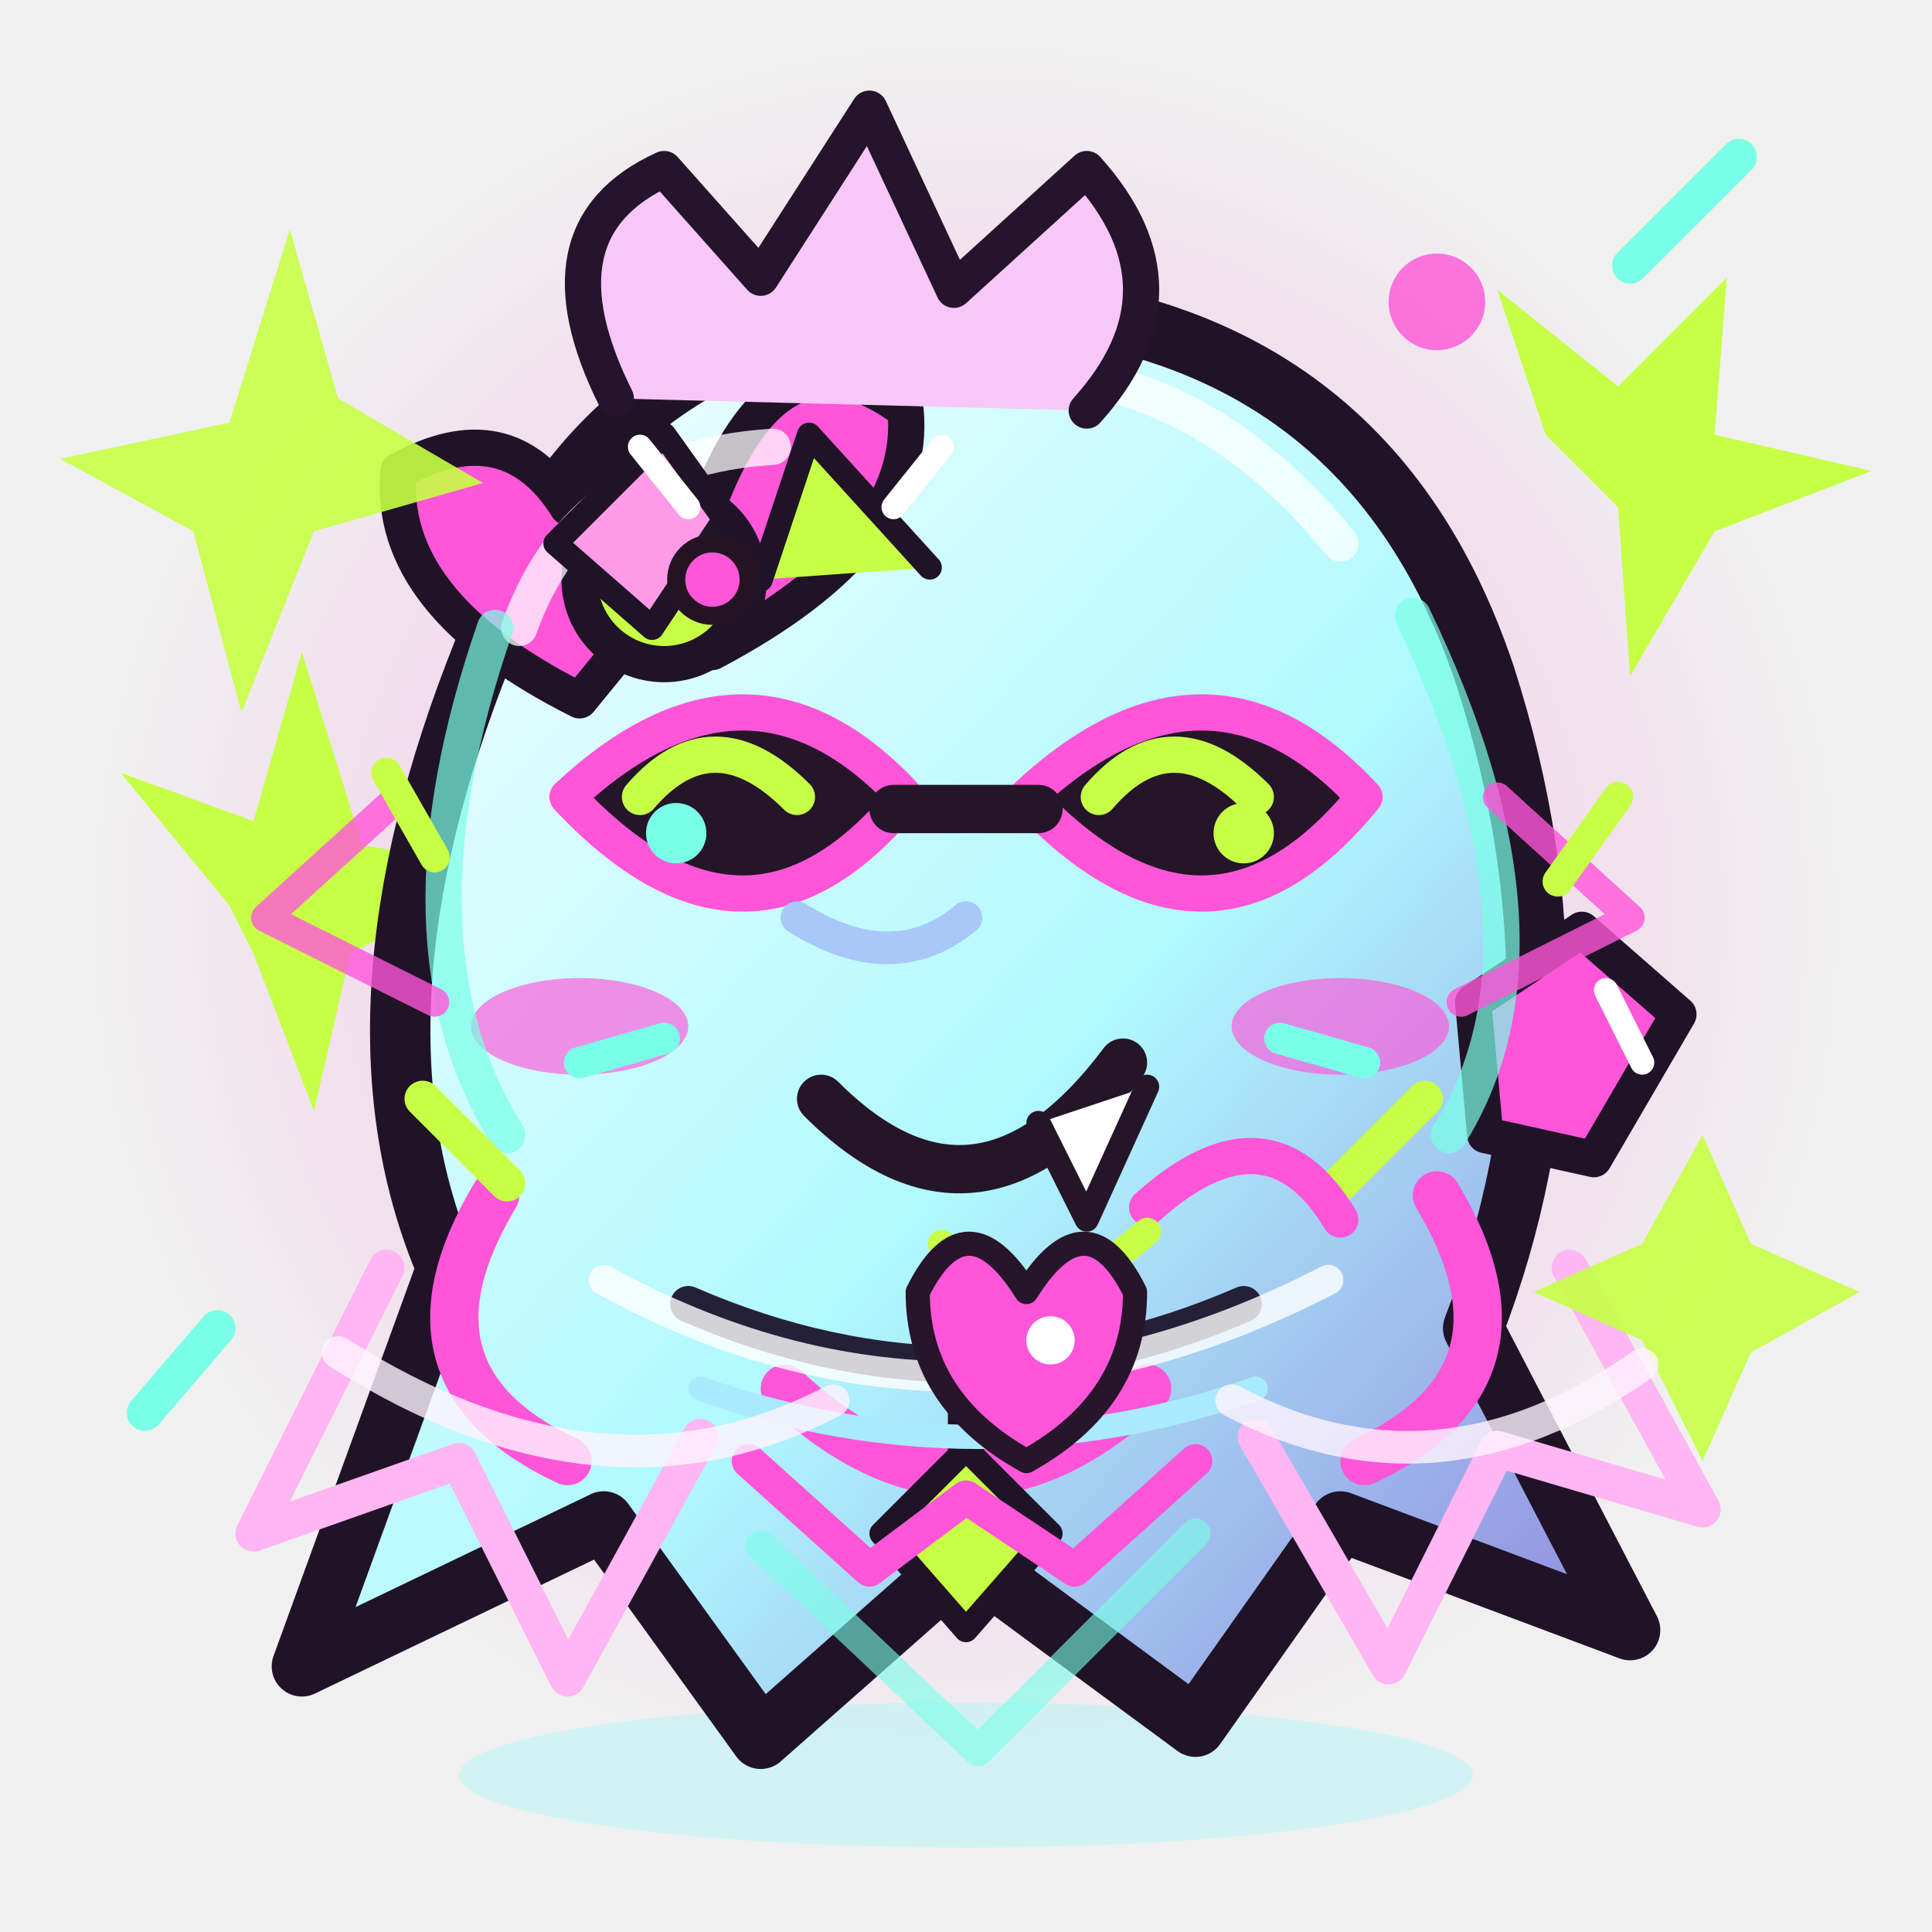
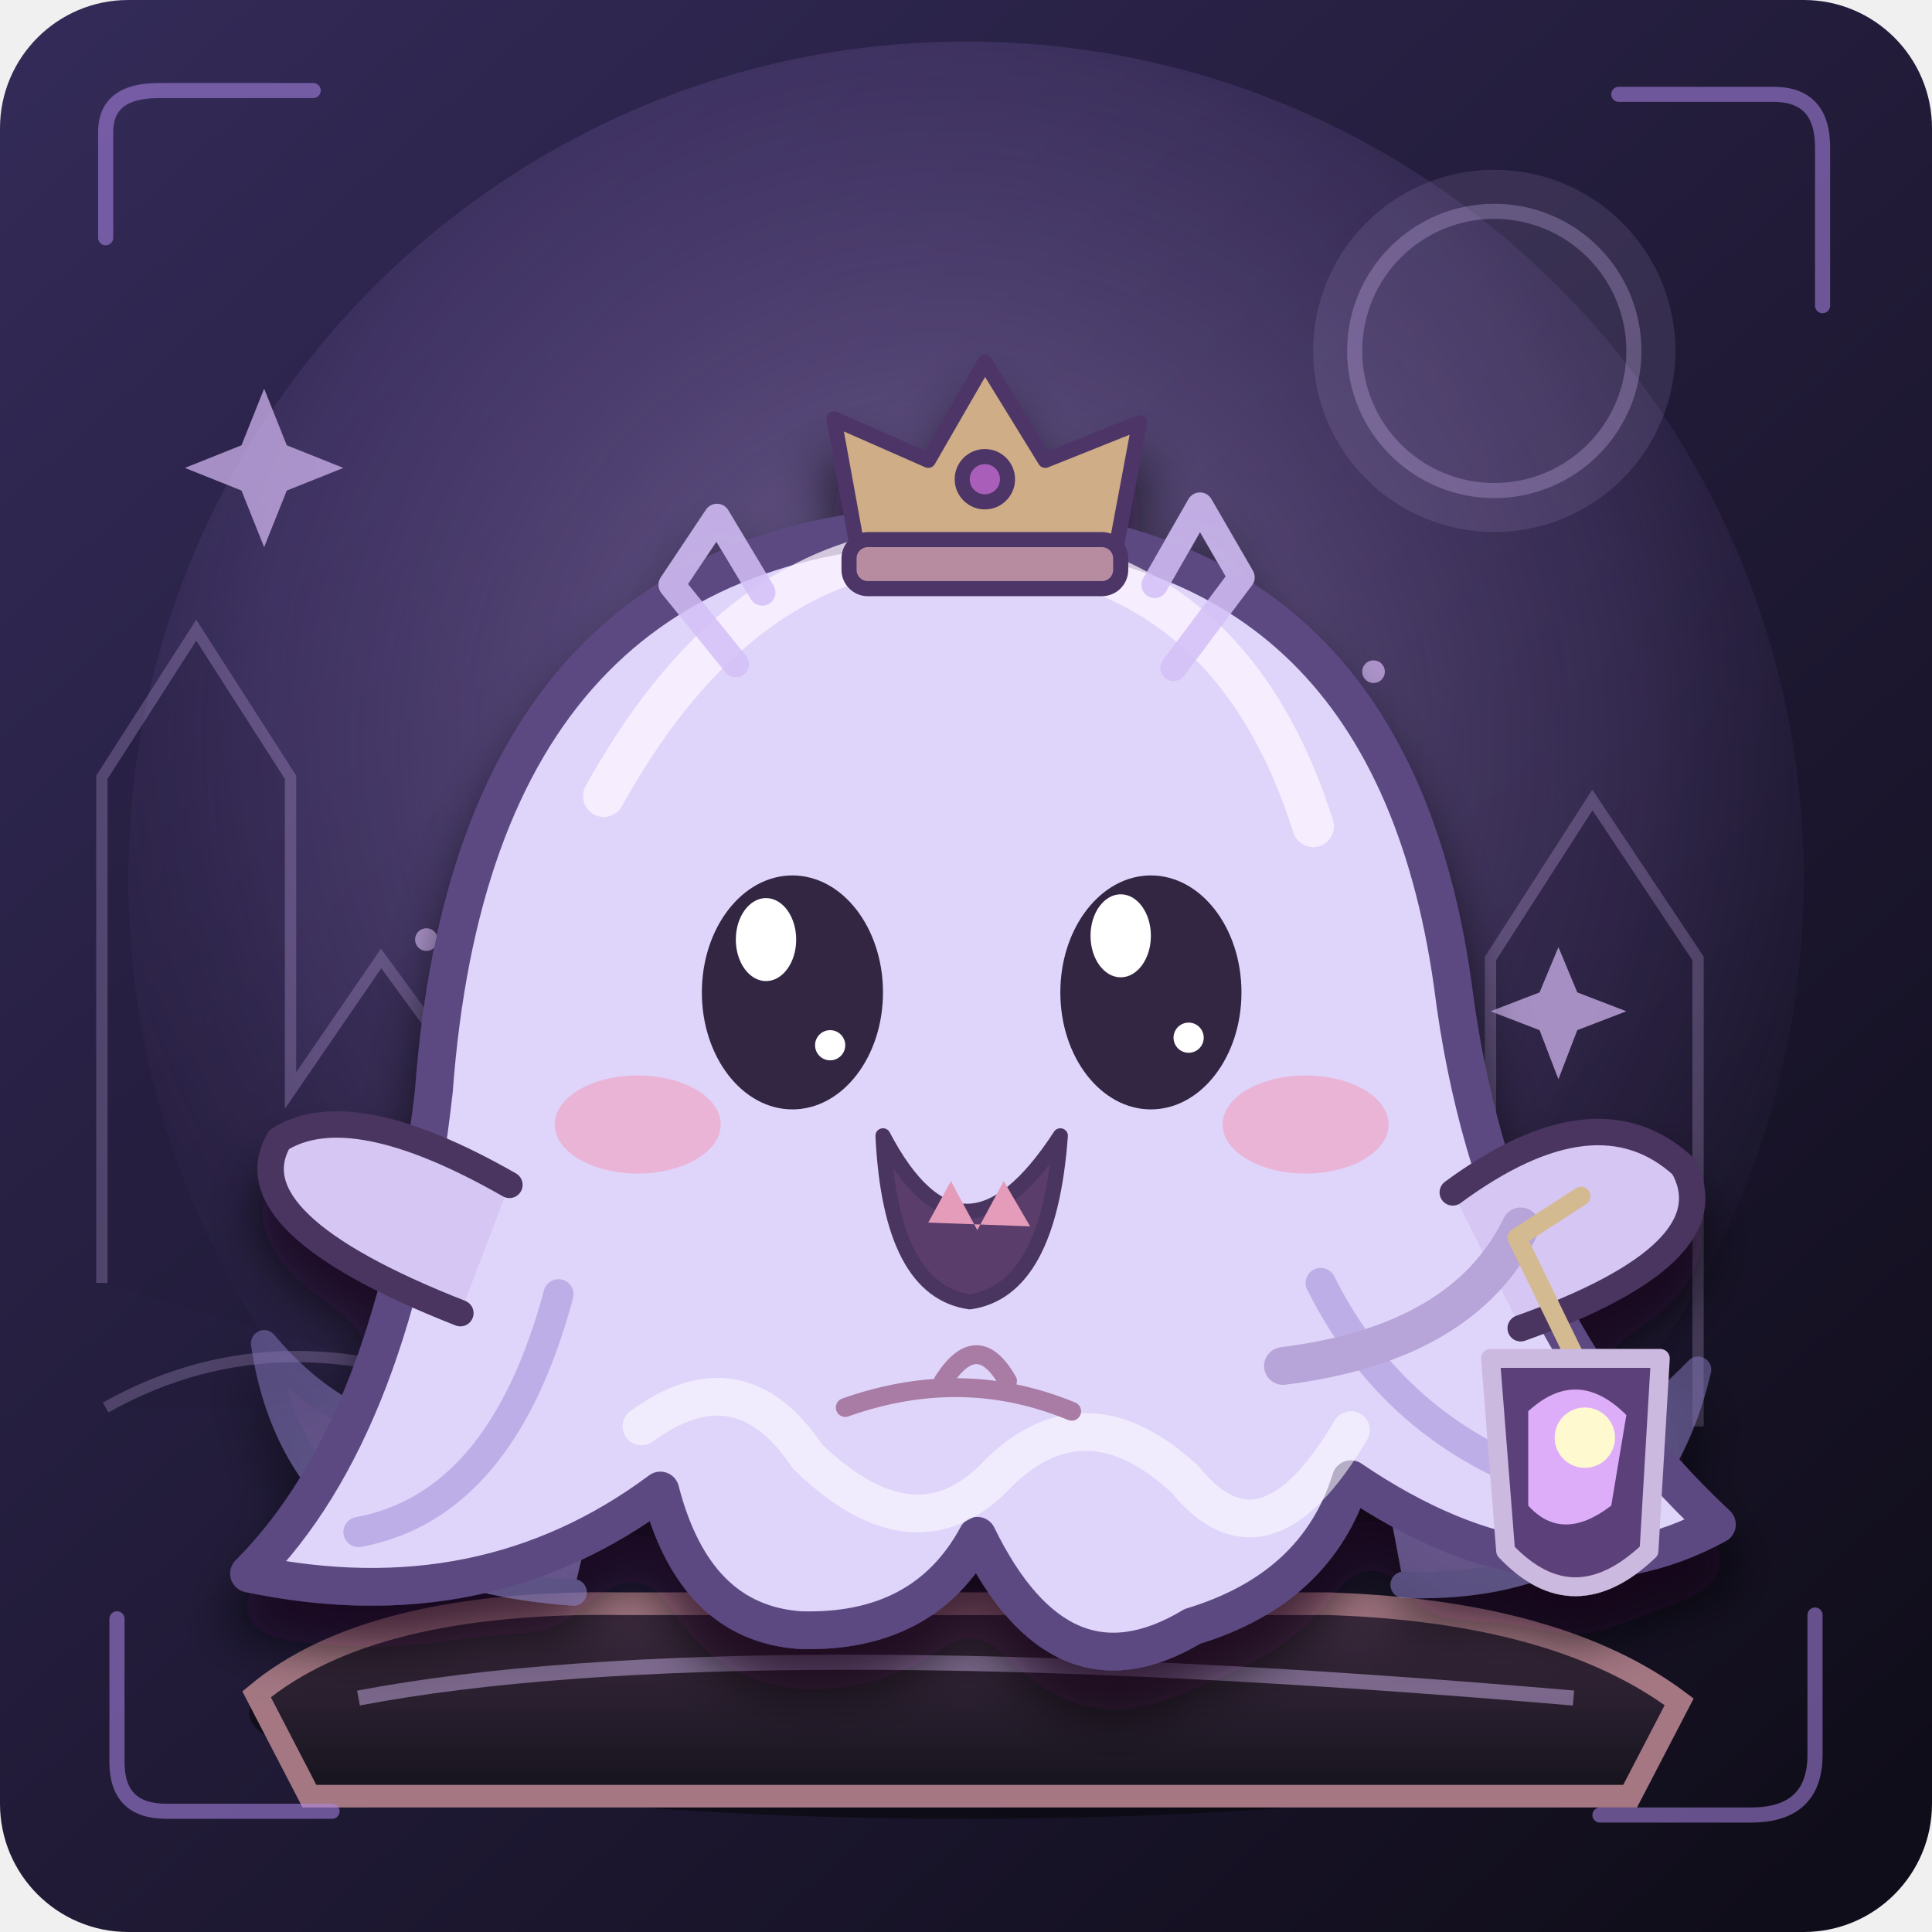
- <svg xmlns="http://www.w3.org/2000/svg" data-starborn-ready="1" viewBox="0 0 160 160" role="img" aria-labelledby="title desc">
+ <svg xmlns="http://www.w3.org/2000/svg" viewBox="0 0 512 512" role="img" aria-labelledby="boo-thang-title boo-thang-desc">
  <defs>
-     <radialGradient id="aura">
-       <stop stop-color="#ff55d8" stop-opacity=".38" />
-       <stop offset="1" stop-color="#ff55d8" stop-opacity="0" />
+     <linearGradient id="boo-thang-sky" x1="0" y1="0" x2=".9" y2="1">
+       <stop stop-color="#342b59" />
+       <stop offset=".56" stop-color="#201a36" />
+       <stop offset="1" stop-color="#100d1a" />
+     </linearGradient>
+     <radialGradient id="boo-thang-aura" cx=".49" cy=".42" r=".63">
+       <stop stop-color="#d4b9f3" stop-opacity=".43" />
+       <stop offset=".65" stop-color="#ac87e7" stop-opacity=".15" />
+       <stop offset="1" stop-color="#201a36" stop-opacity="0" />
    </radialGradient>
-     <linearGradient id="sheet" x1="0" x2="1" y2="1">
-       <stop stop-color="#ffffff" />
-       <stop offset=".55" stop-color="#b0f9ff" />
-       <stop offset="1" stop-color="#8e80da" />
+     <linearGradient id="boo-thang-ground" x1="0" y1="0" x2="0" y2="1">
+       <stop stop-color="#3e2b40" />
+       <stop offset="1" stop-color="#15131d" />
    </linearGradient>
+     <filter id="boo-thang-shadow" x="-35%" y="-40%" width="170%" height="180%">
+       <feDropShadow dx="0" dy="11" stdDeviation="7" flood-color="#090710" flood-opacity=".7" />
+     </filter>
  </defs>
-   <circle cx="80" cy="76" r="72" fill="url(#aura)" />
-   <ellipse cx="80" cy="147" rx="42" ry="6" fill="#79faff" opacity=".26" />
-   <g id="boo-figure" stroke-linecap="round" stroke-linejoin="round">
-     <path d="m19 75-9-11 11 4 4-14 5 16 12 2-13 7-3 13-5-13ZM128 36l-4-12 10 8 9-9-1 13 13 3-13 5-7 12-1-14Z" fill="#c6ff45" />
-     <path d="M37 105Q28 84 40 54Q49 26 80 25Q113 26 123 56Q132 84 122 110L135 135 111 126 99 143 80 129 63 144 50 126 25 138Z" fill="url(#sheet)" stroke="#201327" stroke-width="5" />
-     <path d="M41 99Q32 114 47 121M119 99q9 15-6 22" fill="none" stroke="#ff55d8" stroke-width="4" />
-     <path d="M47 42Q42 34 33 39Q32 50 48 58L57 47Z M57 47Q63 25 75 34Q76 45 59 54Z" fill="#ff55d8" stroke="#201327" stroke-width="3" />
-     <circle cx="55" cy="48" r="7" fill="#c6ff45" stroke="#201327" stroke-width="3" />
-     <path d="M47 66q15-14 28 0Q62 82 47 66M85 66q15-14 28 0Q100 82 85 66" fill="#251529" stroke="#ff55d8" stroke-width="3" />
-     <path d="M53 66q6-7 13 0M91 66q6-7 13 0" stroke="#c6ff45" stroke-width="3" fill="none" />
-     <path d="M74 67h12" stroke="#251529" stroke-width="4" />
-     <path d="M68 91q13 13 25-3" stroke="#251529" stroke-width="4" fill="none" />
-     <path d="m86 93 4 8 5-11" fill="#fff" stroke="#251529" stroke-width="2" />
-     <ellipse cx="48" cy="85" rx="9" ry="4" fill="#ff55d8" opacity=".65" />
-     <ellipse cx="111" cy="85" rx="9" ry="4" fill="#ff55d8" opacity=".65" />
-     <path d="M57 108Q80 118 103 108" fill="none" stroke="#242037" stroke-width="3" />
-     <path d="M65 115q15 14 30 0" stroke="#ff55d8" stroke-width="4" fill="none" />
-     <path d="M80 111v17" stroke="#201327" stroke-width="3" />
-     <path d="m73 127 7-7 7 7-7 8Z" fill="#c6ff45" stroke="#201327" stroke-width="2" />
-     <path d="m122 83 9-6 8 7-7 12-9-2Z" fill="#ff55d8" stroke="#201327" stroke-width="3" />
-     <path d="m133 82 3 6" stroke="#fff" stroke-width="2" />
-     <g id="premium-character-details" stroke-linecap="round" stroke-linejoin="round">
-       <path d="M43 52q5-14 21-15m16-6q18-2 31 14" fill="none" stroke="#ffffff" stroke-opacity=".74" stroke-width="3" />
-       <path d="m46 45 9-9 5 7-6 9Z" fill="#ff9ae7" stroke="#201327" stroke-width="2" />
-       <path d="M41 52q-9 26 1 42" fill="none" stroke="#79ffe7" stroke-width="3" opacity=".7" />
-       <path d="M117 51q13 27 3 43" fill="none" stroke="#79ffe7" stroke-width="3" opacity=".7" />
-       <path d="m32 105-11 22 17-6 9 18 11-20m72-14 11 20-17-5-9 18-11-19" fill="none" stroke="#ffb6f2" stroke-width="3" />
-       <path d="m35 91 7 7m76-7-7 7" stroke="#c6ff45" stroke-width="3" />
-       <path d="M50 106q29 16 60 0" fill="none" stroke="#ffffff" stroke-opacity=".8" stroke-width="2.5" />
-       <path d="M58 115q23 8 46 0" fill="none" stroke="#a9eaff" stroke-width="2" />
-       <path d="m62 121 10 9 8-6 9 6 10-9" fill="none" stroke="#ff55d8" stroke-width="2.8" />
-       <path d="m48 88 7-2m51 0 7 2" stroke="#79ffe7" stroke-width="2.6" />
-       <path d="m63 48 4-12 10 11" fill="#c6ff45" stroke="#201327" stroke-width="2" />
-       <path d="m74 42 4-5m-21 5-4-5" stroke="#ffffff" stroke-width="2" />
-       <circle cx="59" cy="48" r="3" fill="#ff55d8" stroke="#251324" stroke-width="1.5" />
-       <path d="M95 100q10-9 16 1" fill="none" stroke="#ff55d8" stroke-width="3" />
-       <path d="M66 76q8 5 14 0" fill="none" stroke="#a7c8f8" stroke-width="2.7" />
-       <circle cx="56" cy="69" r="2.5" fill="#79ffe7" />
-       <circle cx="103" cy="69" r="2.5" fill="#c6ff45" />
-       <path d="m33 66-11 10 14 7m88-17 11 10-14 7" stroke="#ff55d8" stroke-width="2.4" fill="none" opacity=".8" />
-       <path d="M78 103q8 7 17-1" fill="none" stroke="#c6ff45" stroke-width="2.3" />
-       <path d="m63 128 18 17 18-18" fill="none" stroke="#79ffe7" stroke-opacity=".6" stroke-width="2.5" />
-       <path d="m19 35 5-16 4 14 12 7-14 4-6 15-4-15-11-6ZM136 103l5-9 4 9 9 4-9 5-4 9-5-10-9-4Z" fill="#c6ff45" opacity=".9" />
-       <path d="m12 117 6-7m117-88 9-9" stroke="#79ffe7" stroke-width="3" />
-       <circle cx="119" cy="25" r="4" fill="#ff55d8" opacity=".8" />
+   <rect x="0" y="0" width="512" height="512" rx="34" fill="url(#boo-thang-sky)" />
+   <circle cx="256" cy="233" r="222" fill="url(#boo-thang-aura)" />
+   <circle cx="396" cy="93" r="48" fill="#d4b9f3" opacity=".12" />
+   <circle cx="396" cy="93" r="37" fill="none" stroke="#d4b9f3" opacity=".28" stroke-width="4" />
+   <path d="M27 340V206l25-39 25 39v83l24-35 19 26v87m275-18v-95l27-42 28 42v124m-422-5q48-27 106 0" fill="#201a36" stroke="#d4b9f3" stroke-width="3" opacity=".24" />
+   <g fill="#d4b9f3" opacity=".72">
+     <path d="m70 103 6 15 15 6-15 6-6 15-6-15-15-6 15-6zm343 148 5 12 13 5-13 5-5 13-5-13-13-5 13-5z" />
+     <circle cx="364" cy="178" r="3" />
+     <circle cx="113" cy="249" r="3" />
+     <circle cx="402" cy="338" r="4" />
+   </g>
+   <ellipse cx="256" cy="454" rx="190" ry="28" fill="#08080e" opacity=".69" />
+   <path d="M68 449q30-25 97-24h187q61 2 93 26l-13 25H82Z" fill="url(#boo-thang-ground)" stroke="#a47783" stroke-width="6" />
+   <path d="M95 450q100-19 322 0" fill="none" stroke="#d4b9f3" stroke-width="4" opacity=".47" />
+   <g filter="url(#boo-thang-shadow)">
+     <g class="creature" stroke="#4a355f" stroke-width="7" stroke-linecap="round" stroke-linejoin="round">
+       <path d="M164 371q-58 28-94-15 9 61 82 66m211-50q47 33 87-9-14 59-78 57" fill="#8c76bc" opacity=".54" stroke="#8175b5" />
+       <path d="M254 139q-128 1-139 150-10 89-49 128 62 13 109-22 9 35 37 37 33 1 47-25 22 45 57 24 33-10 42-39 53 36 97 12-59-55-70-143Q368 140 254 139Z" fill="#dfd5fa" stroke="#5d4a82" stroke-width="10" />
+       <path d="M160 211q46-83 123-62 47 13 65 70" fill="none" stroke="#fff6ff" stroke-width="11" opacity=".72" />
+       <path d="M148 343q-15 56-53 63m255-66q21 42 67 55" fill="none" stroke="#a995da" stroke-width="8" opacity=".6" />
+       <path d="M170 378q26-19 44 8 29 28 51 4 23-22 49 2 21 26 44-13" fill="none" stroke="#ffffff" stroke-width="10" opacity=".55" />
+       <ellipse cx="210" cy="263" rx="24" ry="31" fill="#302543" stroke="none" />
+       <ellipse cx="305" cy="263" rx="24" ry="31" fill="#302543" stroke="none" />
+       <g fill="#fff" stroke="none">
+         <ellipse cx="203" cy="249" rx="8" ry="11" />
+         <ellipse cx="297" cy="248" rx="8" ry="11" />
+         <circle cx="220" cy="277" r="4" />
+         <circle cx="315" cy="275" r="4" />
+       </g>
+       <path d="M234 301q21 40 47 0-3 41-24 44-21-3-23-44Z" fill="#5a3c6a" stroke-width="4" />
+       <path d="m246 324 6-11 7 13 7-13 7 12" fill="#e49cba" stroke="none" />
+       <ellipse cx="169" cy="298" rx="22" ry="13" fill="#f19dbd" stroke="none" opacity=".59" />
+       <ellipse cx="346" cy="298" rx="22" ry="13" fill="#f19dbd" stroke="none" opacity=".59" />
+       <path d="M135 314q-42-24-61-12-13 22 48 46m263-32q38-28 61-7 13 23-43 43" fill="#d5c6f4" />
+       <path d="M340 362q48-6 63-37" fill="none" stroke="#b7a4d8" stroke-width="10" />
+       <path d="M402 328l18 37m-18-37 17-11" fill="none" stroke="#d4ba90" stroke-width="5" />
+       <path d="M395 360h45l-3 51q-20 19-38 0Z" fill="#5b4079" stroke="#ccb9e0" stroke-width="5" />
+       <path d="M405 374q13-12 26 1l-4 24q-13 10-22 0Z" fill="#ddadfa" stroke="none" />
+       <circle cx="420" cy="381" r="8" fill="#fff9d0" stroke="none" />
+       <path d="m195 176-17-21 12-18 12 20m109 20 18-24-11-19-12 21" fill="none" stroke="#d3c0f7" stroke-width="7" opacity=".85" />
+       <g transform="translate(261 147)" stroke="#4e3468" stroke-width="4">
+         <path d="m-34-3-6-33 25 11 15-26 16 26 25-10-6 32Z" fill="#cfad87" />
+         <rect x="-36" y="-4" width="72" height="13" rx="5" fill="#b78ca1" />
+         <circle cx="0" cy="-20" r="6" fill="#a95fba" />
+       </g>
+       <path d="M224 373q31-11 60 1m-34-8q9-14 17 0" fill="none" stroke="#a97ba5" stroke-width="5" />
    </g>
  </g>
-   <g stroke-linecap="round" stroke-linejoin="round">
-     <path d="M51 33q-7-14 4-19l8 9 9-14 7 15 11-10q9 10 0 20" fill="#f7c7fa" stroke="#25142b" stroke-width="3" />
-     <path d="M28 112q22 14 41 4m33 0q17 9 34-3" fill="none" stroke="#fff4ff" stroke-width="2.7" opacity=".8" />
-     <path d="M76 107q4-8 9 0 5-8 9 0 0 9-9 14-9-5-9-14Z" fill="#ff55d8" stroke="#27152b" stroke-width="2" />
-     <circle cx="87" cy="111" r="2" fill="#fff" />
-     <path d="m36 71-4-7m97 9 5-7" stroke="#c6ff45" stroke-width="2.5" />
-   </g>
+   <path d="M28 63V35q0-11 14-11h41M429 25h41q13 0 13 14v42M31 429v38q0 13 13 13h44M424 481h40q17 0 17-16v-37" fill="none" stroke="#ac87e7" stroke-width="4" opacity=".55" stroke-linecap="round" />
</svg>
